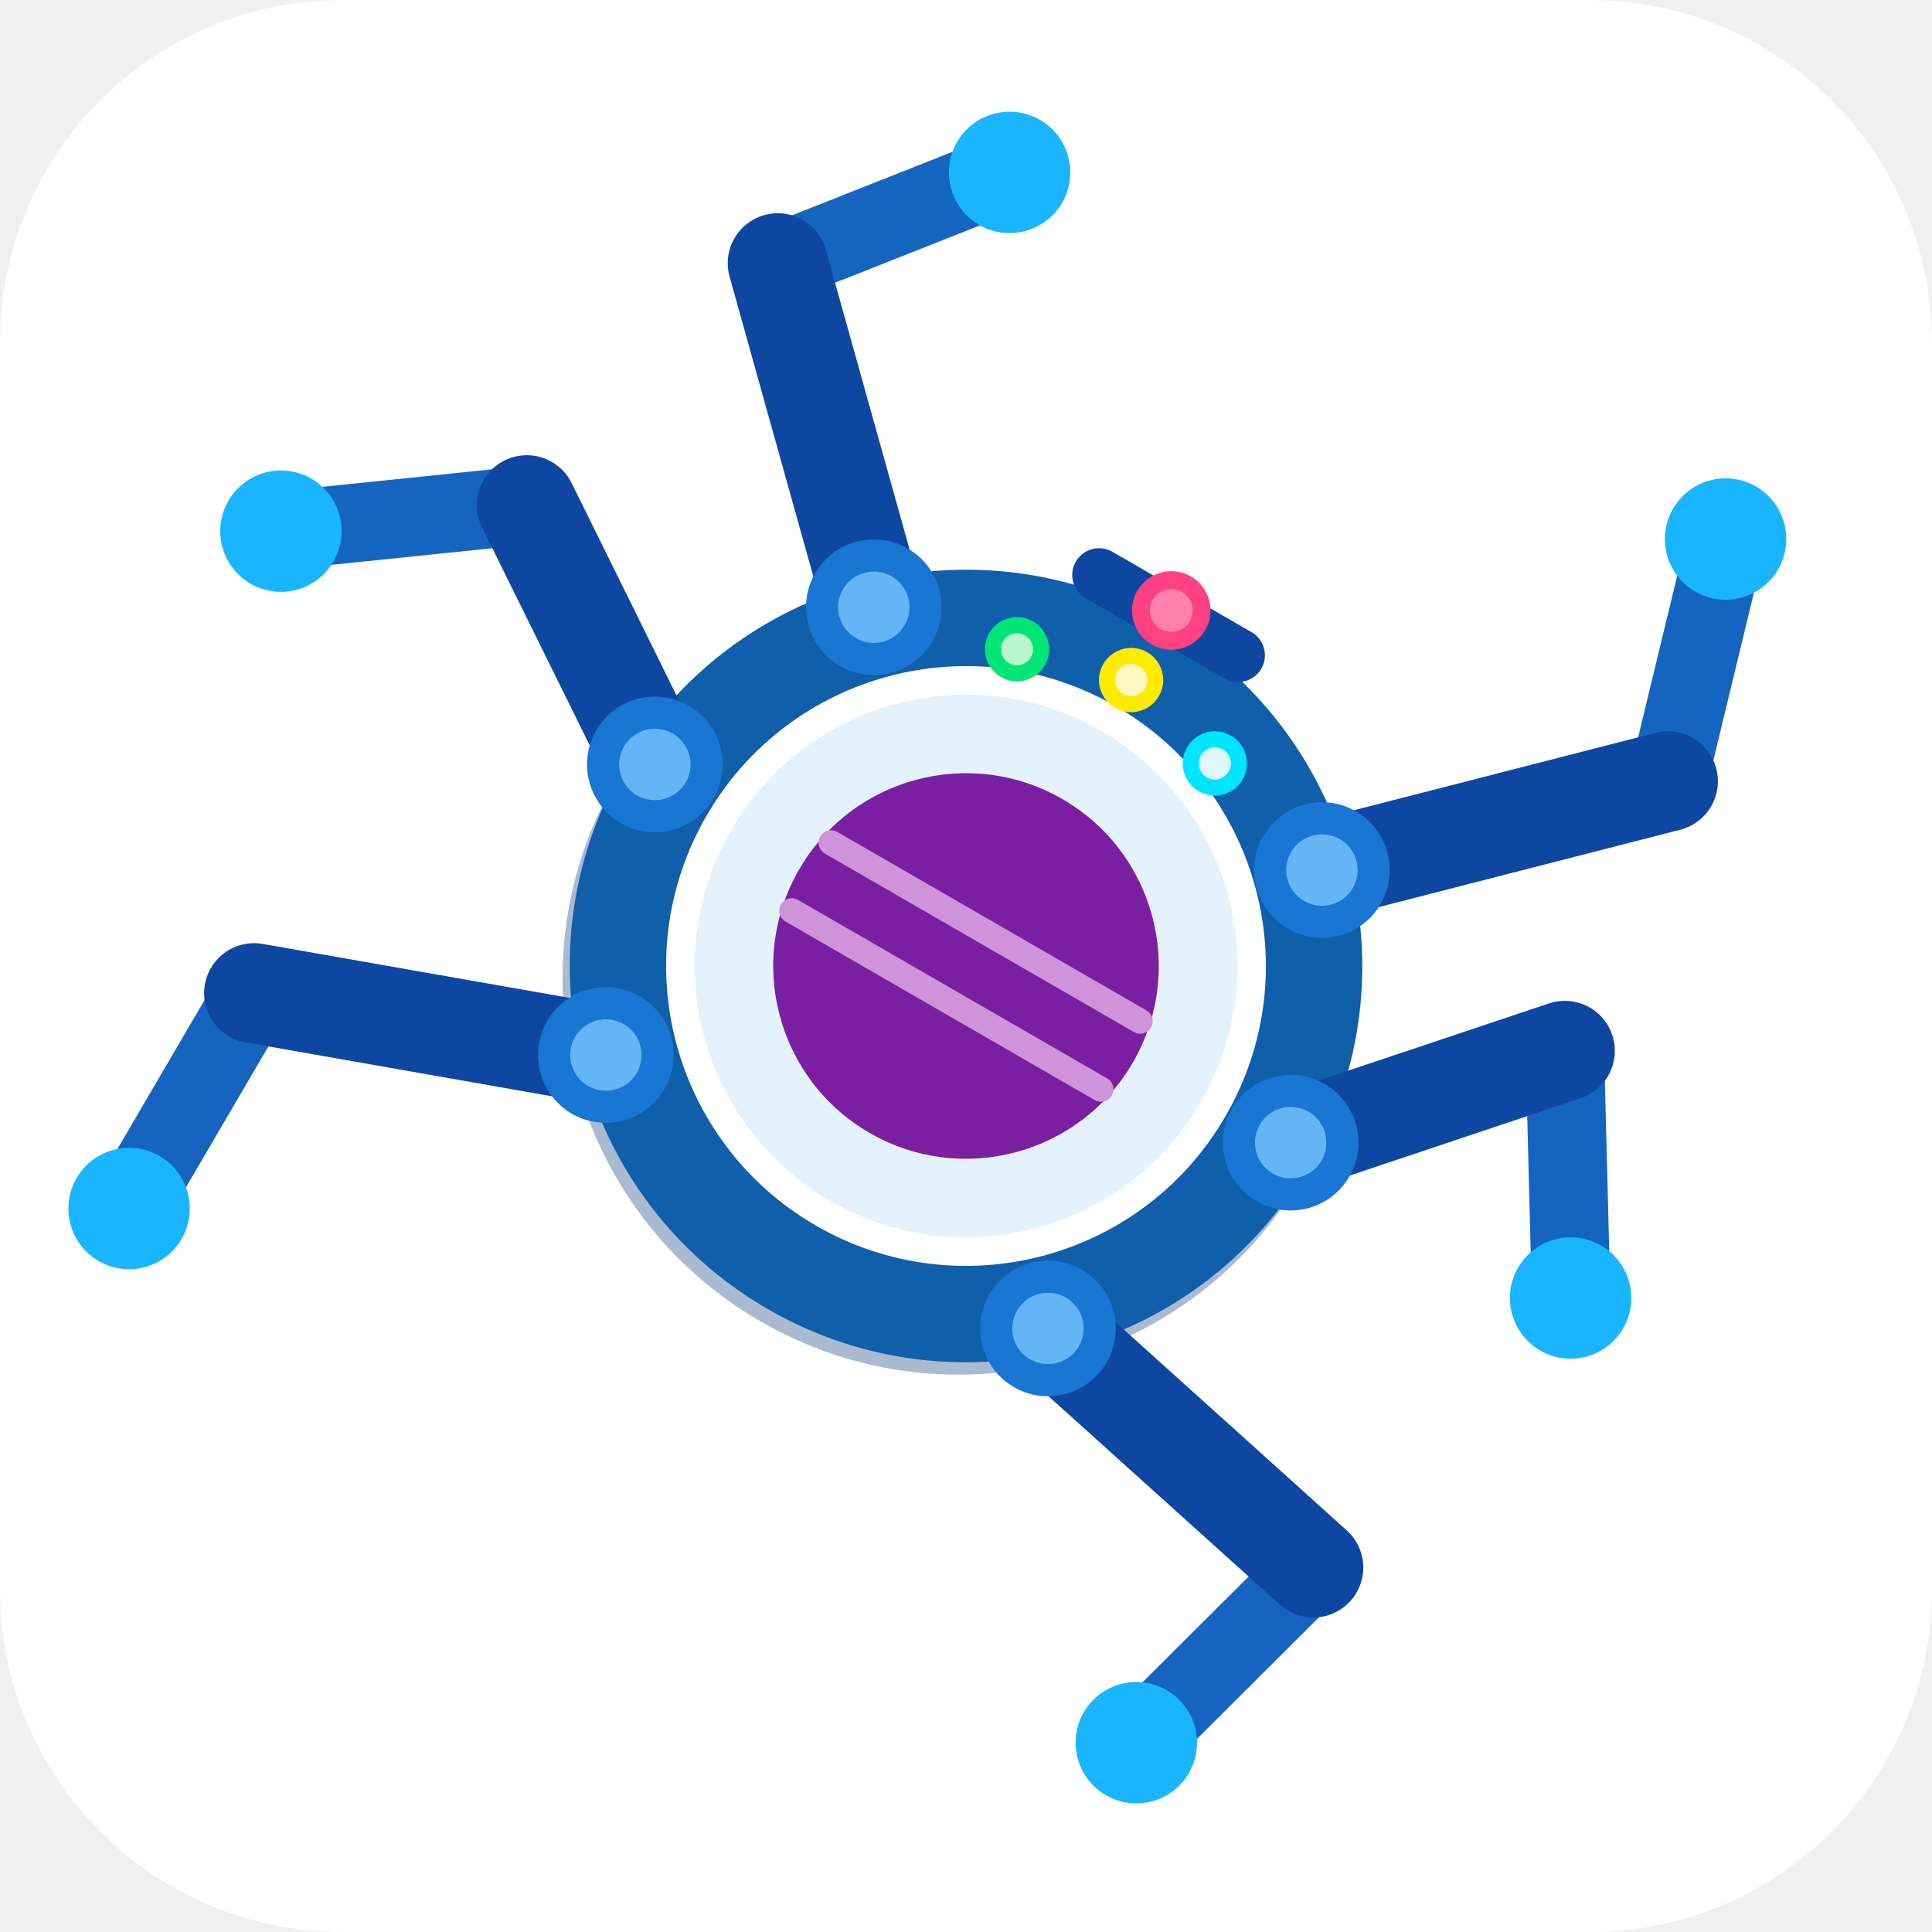
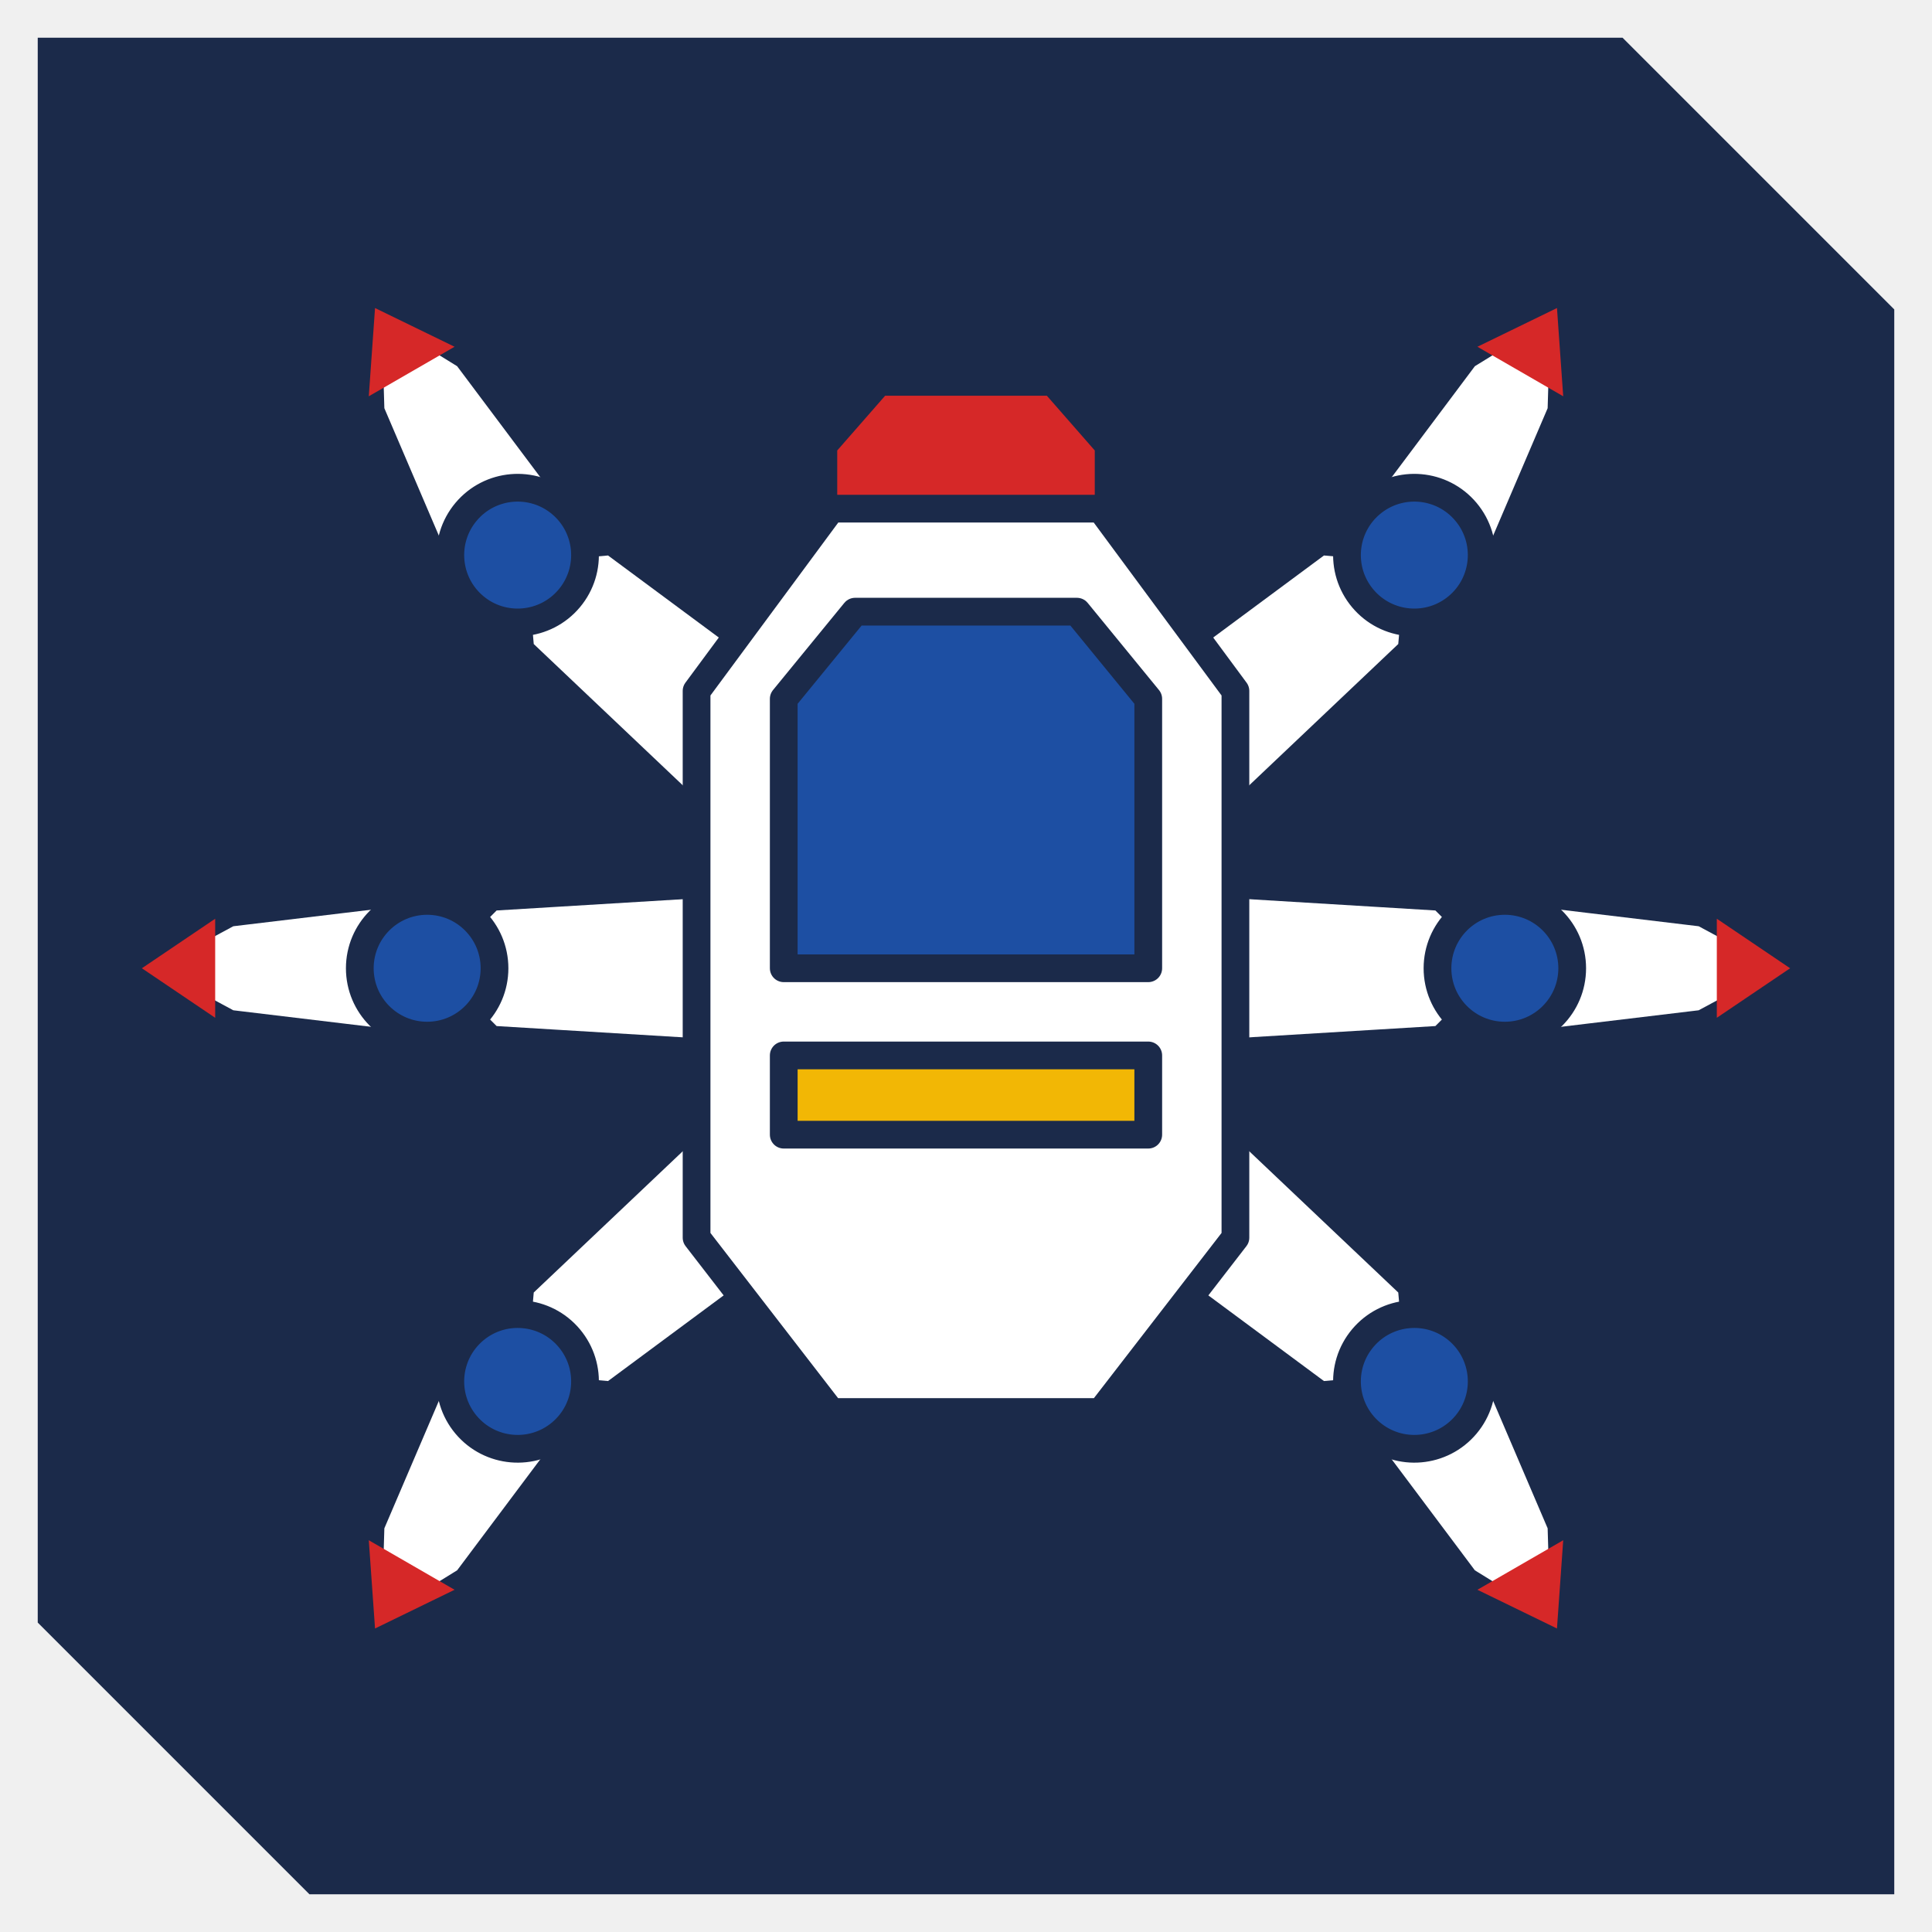
- <svg xmlns="http://www.w3.org/2000/svg" xmlns:ns1="http://sodipodi.sourceforge.net/DTD/sodipodi-0.0.dtd" viewBox="0 0 1082.471 1082.471" version="1.1" id="svg19" ns1:docname="hexapod-logo.svg" width="1082.471" height="1082.471">
-   <defs id="defs19" />
-   <ns1:namedview id="namedview19" pagecolor="#ffffff" bordercolor="#000000" borderopacity="0.25" />
-   <rect id="bg" x="0" y="0" width="1082.471" height="1082.471" rx="192" ry="192" fill="#ffffff" style="stroke-width:1" />
-   <g id="g1" transform="rotate(-33.4616,859.2258,669.788)">
-     <g id="g2" transform="rotate(-38.65836,984.7636,530.1722)">
-       <line x1="1043.468" y1="561.173" x2="1176.231" y2="551.221" stroke="#1565c0" stroke-width="44" id="line2" style="stroke-linecap:round;stroke-linejoin:round" />
-       <circle cx="1299.256" cy="-114.744" r="34" fill="#19b5ff" id="circle2" transform="rotate(30)" style="stroke-linecap:round;stroke-linejoin:round" />
+ <svg xmlns="http://www.w3.org/2000/svg" xmlns:xlink="http://www.w3.org/1999/xlink" viewBox="0 0 512 512" width="512" height="512">
+   <defs>
+     <style>
+       .ink{stroke:#1b2a4a;stroke-width:7;stroke-linejoin:round}
+       .armor{fill:#ffffff}
+       .blue{fill:#1d4fa3}
+       .red{fill:#d62828}
+       .yellow{fill:#f2b705}
+     </style>
+     <g id="femur">
+       <path class="armor ink" d="M-10,-22 L56,-18 L74,0 L56,18 L-10,22 Z" />
    </g>
-   </g>
-   <g id="g4" transform="rotate(81.15669,1056.516,658.026)">
-     <line x1="960.429" y1="825" x2="1089.352" y2="841.699" stroke="#1565c0" stroke-width="44" id="line4" style="stroke-linecap:round;stroke-linejoin:round" />
-     <circle cx="1372.256" cy="181.256" r="34" fill="#19b5ff" id="circle4" transform="rotate(30)" style="stroke-linecap:round;stroke-linejoin:round" />
-   </g>
-   <g id="g11" transform="rotate(70.80922,860.5578,927.0653)">
-     <line x1="773.468" y1="1028.827" x2="831.231" y2="1148.779" stroke="#1565c0" stroke-width="44" id="line6" style="stroke-linecap:round;stroke-linejoin:round" />
-     <circle cx="1299.256" cy="583.256" r="34" fill="#19b5ff" id="circle6" transform="rotate(30)" style="stroke-linecap:round;stroke-linejoin:round" />
-   </g>
-   <g id="g3" transform="rotate(94.12277,519.3819,166.3899)">
-     <line x1="506.532" y1="251.173" x2="448.769" y2="131.221" stroke="#1565c0" stroke-width="44" id="line8" style="stroke-linecap:round;stroke-linejoin:round" />
-     <circle cx="449.256" cy="-114.744" r="34" fill="#19b5ff" id="circle8" transform="rotate(30)" style="stroke-linecap:round;stroke-linejoin:round" />
-   </g>
-   <g id="g7" transform="rotate(-58.52075,153.9241,390.7959)">
-     <line x1="319.571" y1="455" x2="240.648" y2="351.699" stroke="#1565c0" stroke-width="44" id="line10" style="stroke-linecap:round;stroke-linejoin:round" />
-     <circle cx="376.256" cy="181.256" r="34" fill="#19b5ff" id="circle10" transform="rotate(30)" style="stroke-linecap:round;stroke-linejoin:round" />
-   </g>
-   <g id="g9" transform="rotate(-55.38148,34.74279,727.36)">
-     <line x1="236.532" y1="718.827" x2="103.769" y2="728.779" stroke="#1565c0" stroke-width="44" id="line12" style="stroke-linecap:round;stroke-linejoin:round" />
-     <circle cx="449.256" cy="583.256" r="34" fill="#19b5ff" id="circle12" transform="rotate(30)" style="stroke-linecap:round;stroke-linejoin:round" />
-   </g>
-   <circle id="body-shadow" cx="739.341" cy="206.106" r="222" fill="#0a3a7a" opacity="0.35" transform="rotate(30)" />
-   <circle id="body-main" cx="739.341" cy="198.106" r="222" fill="#0f5fab" transform="rotate(30)" />
-   <circle cx="739.341" cy="198.106" r="168" fill="#ffffff" id="circle13" transform="rotate(30)" />
-   <circle cx="739.341" cy="198.106" r="152" fill="#e3f2fd" id="circle14" transform="rotate(30)" />
-   <circle id="body-core" cx="739.341" cy="198.106" r="108" fill="#7b1fa2" transform="rotate(30)" />
-   <line x1="465.633" y1="472.183" x2="638.838" y2="572.183" stroke="#ce93d8" stroke-width="14" stroke-linecap="round" id="line14" />
-   <line x1="443.633" y1="510.288" x2="616.838" y2="610.288" stroke="#ce93d8" stroke-width="14" stroke-linecap="round" id="line16" />
-   <rect id="sensor-base" x="679.341" y="-43.894" width="120" height="30" rx="15" ry="15" fill="#0d47a1" transform="rotate(30)" />
-   <circle cx="739.341" cy="-31.894" r="22" fill="#ff4081" id="circle16" transform="rotate(30)" />
-   <circle cx="739.341" cy="-31.894" r="12" fill="#ff80ab" id="circle17" transform="rotate(30)" />
-   <circle cx="675.341" cy="30.106" r="18" fill="#00e676" id="circle18" transform="rotate(30)" />
-   <circle cx="675.341" cy="30.106" r="9" fill="#b9f6ca" id="circle19" transform="rotate(30)" />
-   <circle cx="739.341" cy="13.106" r="18" fill="#ffea00" id="circle20" transform="rotate(30)" />
-   <circle cx="739.341" cy="13.106" r="9" fill="#fff9c4" id="circle21" transform="rotate(30)" />
-   <circle cx="803.341" cy="30.106" r="18" fill="#00e5ff" id="circle22" transform="rotate(30)" />
-   <circle cx="803.341" cy="30.106" r="9" fill="#e0f7fa" id="circle23" transform="rotate(30)" />
-   <g id="g13" transform="translate(-108.9652,-123.4301)">
-     <line x1="849.626" y1="610.917" x2="1043.468" y2="561.173" stroke="#0d47a1" stroke-width="56" id="line1" style="stroke-linecap:round;stroke-linejoin:round" />
-     <circle cx="1041.256" cy="104.256" r="38" fill="#1976d2" id="circle24" transform="rotate(30)" />
-     <circle cx="1041.256" cy="104.256" r="20" fill="#64b5f6" id="circle25" transform="rotate(30)" />
-   </g>
-   <g id="g5" transform="rotate(-48.51655,656.4669,799.7149)">
-     <line x1="820.133" y1="744" x2="960.429" y2="825" stroke="#0d47a1" stroke-width="56" id="line3" style="stroke-linecap:round;stroke-linejoin:round" />
-     <circle cx="1082.256" cy="234.256" r="38" fill="#1976d2" id="circle26" transform="rotate(30)" />
-     <circle cx="1082.256" cy="234.256" r="20" fill="#64b5f6" id="circle27" transform="rotate(30)" />
-   </g>
-   <g id="g10" transform="rotate(-32.37177,495.2895,1018.393)">
-     <line x1="719.626" y1="836.083" x2="773.468" y2="1028.827" stroke="#0d47a1" stroke-width="56" id="line5" style="stroke-linecap:round;stroke-linejoin:round" />
-     <circle cx="1041.256" cy="364.256" r="38" fill="#1976d2" id="circle28" transform="rotate(30)" />
-     <circle cx="1041.256" cy="364.256" r="20" fill="#64b5f6" id="circle29" transform="rotate(30)" />
-   </g>
-   <g id="g12" transform="translate(-70.79026,-103.6951)">
-     <line x1="560.374" y1="443.917" x2="506.532" y2="251.173" stroke="#0d47a1" stroke-width="56" id="line7" style="stroke-linecap:round;stroke-linejoin:round" />
-     <circle cx="707.256" cy="104.256" r="38" fill="#1976d2" id="circle30" transform="rotate(30)" />
-     <circle cx="707.256" cy="104.256" r="20" fill="#64b5f6" id="circle31" transform="rotate(30)" />
-   </g>
-   <g id="g6" transform="rotate(33.71793,591.0744,328.7811)">
-     <line x1="459.867" y1="536" x2="319.571" y2="455" stroke="#0d47a1" stroke-width="56" id="line9" style="stroke-linecap:round;stroke-linejoin:round" />
-     <circle cx="666.256" cy="234.256" r="38" fill="#1976d2" id="circle32" transform="rotate(30)" />
-     <circle cx="666.256" cy="234.256" r="20" fill="#64b5f6" id="circle33" transform="rotate(30)" />
-   </g>
-   <g id="g8" transform="rotate(24.36662,565.4892,419.5462)">
-     <line x1="430.374" y1="669.083" x2="236.532" y2="718.827" stroke="#0d47a1" stroke-width="56" id="line11" style="stroke-linecap:round;stroke-linejoin:round" />
-     <circle cx="707.256" cy="364.256" r="38" fill="#1976d2" id="circle34" transform="rotate(30)" />
-     <circle cx="707.256" cy="364.256" r="20" fill="#64b5f6" id="circle35" transform="rotate(30)" />
+     <g id="tibia">
+       <path class="armor ink" d="M0,-20 L50,-14 L76,0 L50,14 L0,20 Z" />
+       <path class="red" d="M53.5,-12.5 L72,0 L53.5,12.5 Z" />
+     </g>
+     <g id="knee">
+       <circle class="blue ink" r="17" />
+     </g>
+   </defs>
+   <path d="M10,10 H430 L502,82 V502 H82 L10,430 Z" fill="#1b2a4a" />
+   <g id="robot" transform="translate(256,244) scale(1.05) translate(-256,-250)">
+     <g id="legs-right">
+       <g transform="translate(314,204) rotate(-40)">
+         <use xlink:href="#femur" />
+         <g transform="translate(72,0) rotate(-20)">
+           <use xlink:href="#tibia" />
+         </g>
+         <use xlink:href="#knee" x="72" />
+       </g>
+       <g transform="translate(320,262)">
+         <use xlink:href="#femur" />
+         <g transform="translate(72,0)">
+           <use xlink:href="#tibia" />
+         </g>
+         <use xlink:href="#knee" x="72" />
+       </g>
+       <g transform="translate(314,320) rotate(40)">
+         <use xlink:href="#femur" />
+         <g transform="translate(72,0) rotate(20)">
+           <use xlink:href="#tibia" />
+         </g>
+         <use xlink:href="#knee" x="72" />
+       </g>
+     </g>
+     <use xlink:href="#legs-right" transform="translate(512,0) scale(-1,1)" />
+     <path class="red ink" d="M234,114 H278 L292,130 V156 H220 V130 Z" />
+     <path class="armor ink" d="M222,146 H290 L324,192 V330 L290,374 H222 L188,330 V192 Z" />
+     <path class="blue ink" d="M228,172 H284 L302,194 V262 H210 V194 Z" />
+     <rect class="yellow ink" x="210" y="284" width="92" height="20" />
  </g>
</svg>
